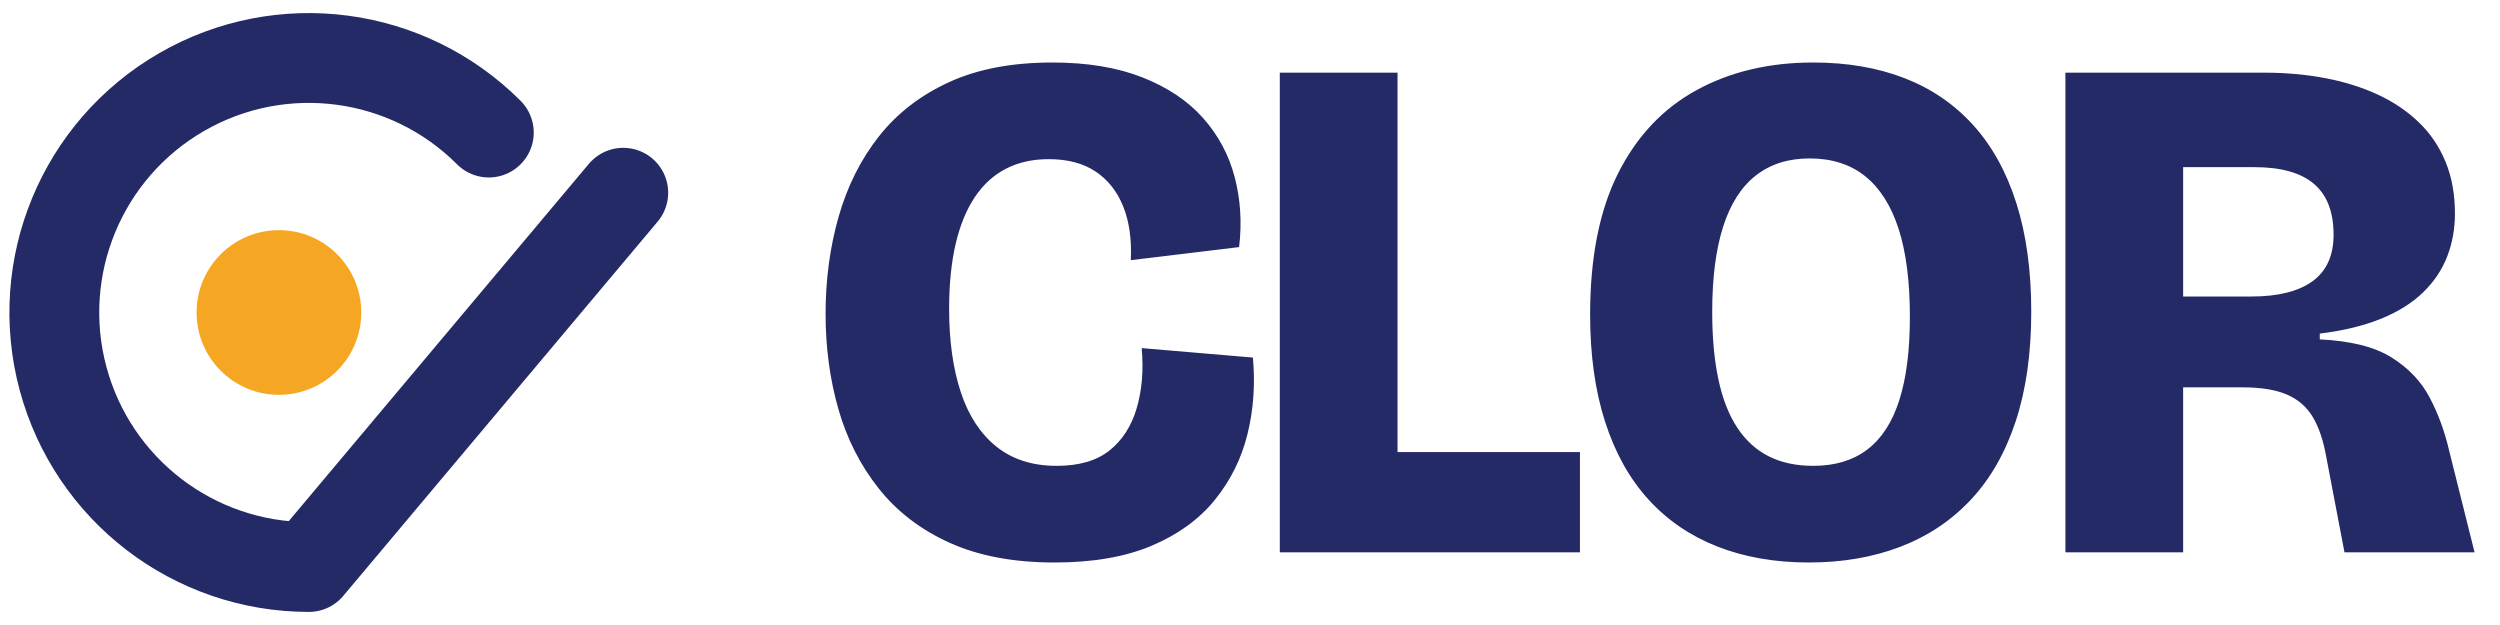
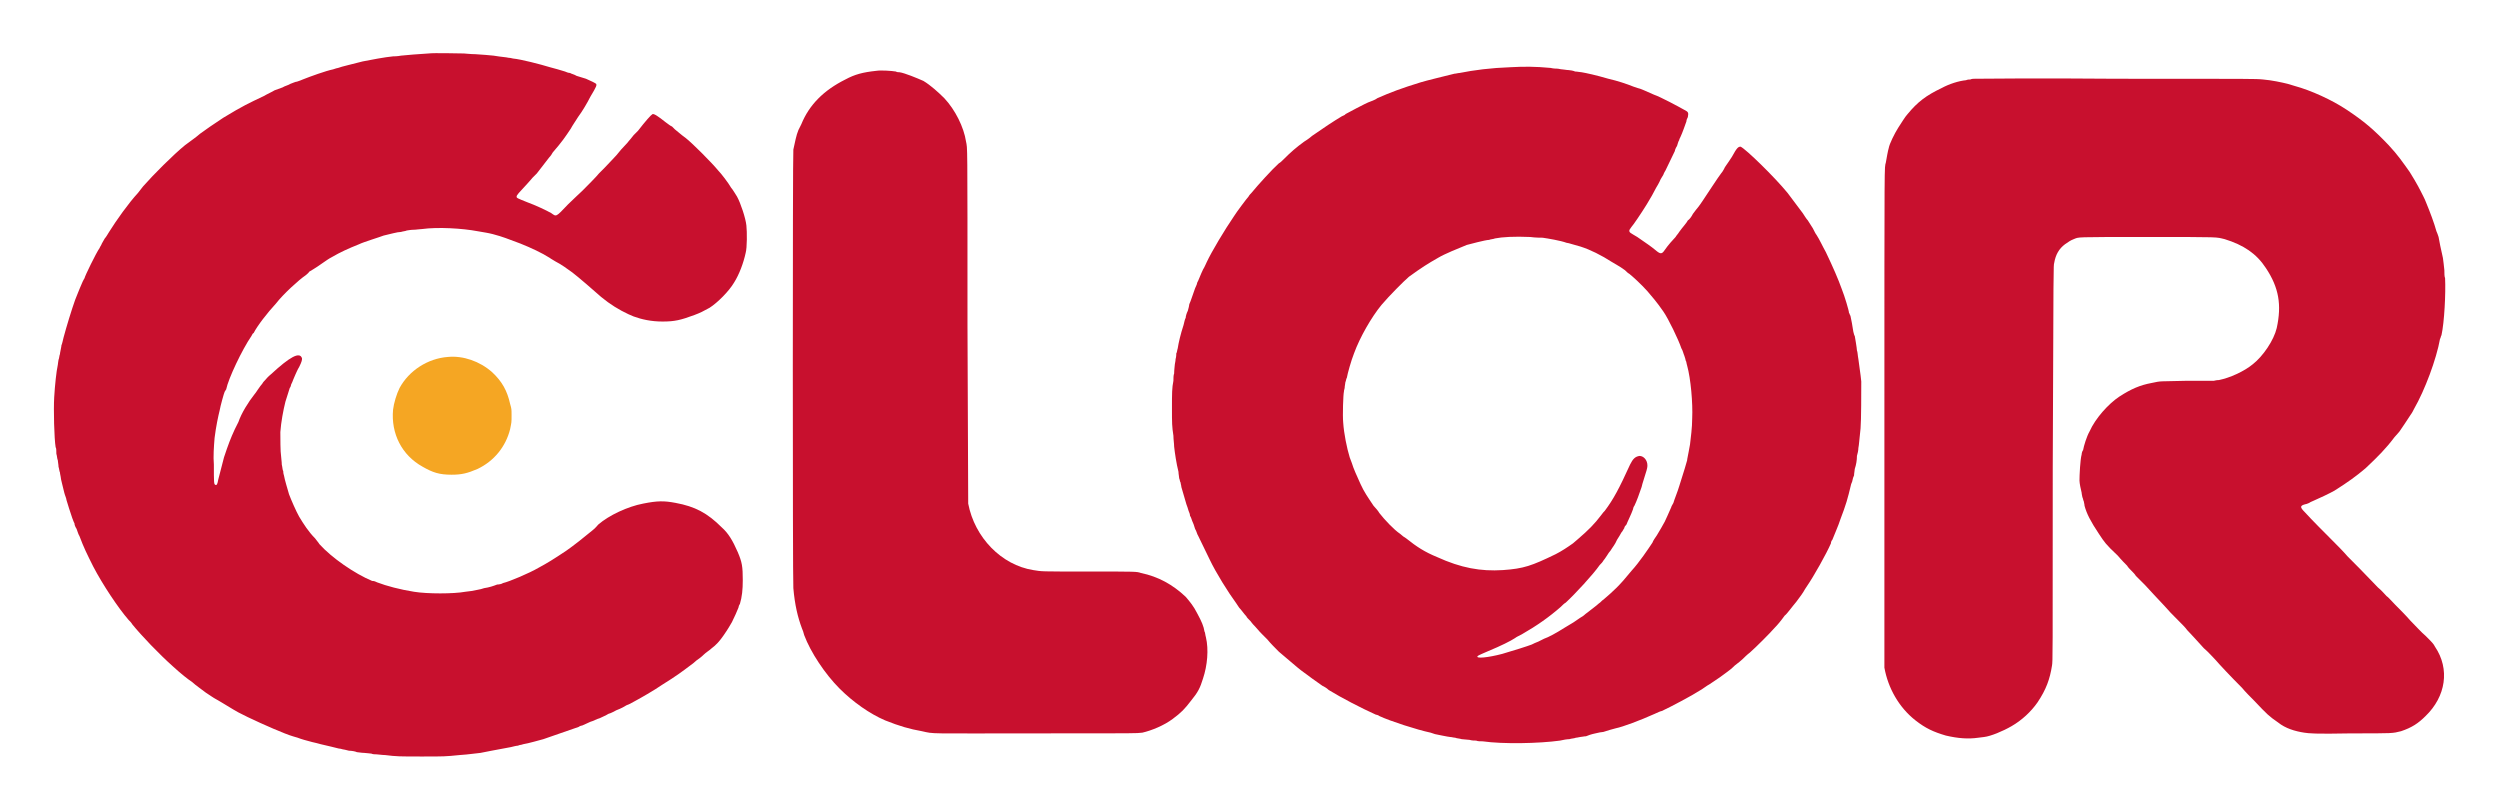
- <svg xmlns="http://www.w3.org/2000/svg" viewBox="90 -100 3440 860" role="img" aria-label="CLOR">
-   <g transform="translate(0 -185) scale(10.3)">
-     <path d="M74.04 25.96 A34 34 0 1 0 50 84 L92 34" fill="none" stroke="#232A66" stroke-width="12" stroke-linecap="round" stroke-linejoin="round" />
-     <circle cx="46" cy="50" r="11" fill="#F5A623" />
+ <svg xmlns="http://www.w3.org/2000/svg" viewBox="-6 -6 346 112" role="img" aria-label="CLOR">
+   <g fill="#C8102E">
+     <path d="M53.3 1.4c-1.5 .1-2.9 .2-3.8 .3c-.5 .1-1 .1-1.1 .1c-1.1 .1-3.2 .5-4.2 .7c-1.5 .4-2.9 .7-3.4 .9c-.1 0-.4 .1-.7 .2c-1 .2-3.2 1-4.2 1.4c-.2 .1-.5 .2-.8 .3c-.2 0-.6 .2-.9 .3c-.3 .2-.8 .3-1.1 .5c-.3 .1-.8 .3-1.1 .4c-.3 .2-1 .5-1.5 .8c-2.1 1-2.8 1.3-5.6 3c-1.8 1.2-2.1 1.4-3.2 2.2c-.7 .6-.9 .7-2.1 1.6c-1.6 1.3-4.4 4.1-5.8 5.7c-.2 .3-.5 .6-.7 .9c-1.3 1.4-3 3.8-4 5.4c-.2 .3-.4 .7-.6 .9c-.1 .2-.3 .5-.4 .7c-.1 .3-.3 .5-.3 .6c-.5 .7-2.1 4-2.1 4.2c0 0-.2 .3-.4 .8c-.2 .4-.4 1-.5 1.2c-.1 .3-.3 .7-.4 1c-.5 1.4-1.2 3.7-1.6 5.2c-.1 .4-.2 .9-.3 1.1c0 .2-.1 .5-.1 .6c0 .1-.1 .4-.1 .6c-.1 .2-.1 .6-.2 .8c0 .1-.1 .5-.1 .7c-.2 .9-.4 2.8-.5 4.5c-.1 1.7 0 5.7 .2 6.9c.1 .1 .1 .5 .1 .9c.1 .3 .1 .7 .2 .9c0 .2 .1 .6 .1 .9c.1 .3 .1 .6 .2 .8c0 .2 .1 .5 .1 .6c0 .3 .3 1.3 .5 2.2c.1 .4 .3 .8 .3 1c.1 .4 .6 1.9 .8 2.5c.1 .2 .2 .6 .3 .7c0 .2 .1 .5 .3 .8c.1 .2 .2 .7 .4 1c.6 1.6 1 2.4 1.9 4.2c1.3 2.5 3.5 5.8 4.9 7.4c.2 .2 .4 .4 .5 .6c1.3 1.6 3.7 4.1 5.6 5.8c1.2 1.1 2.1 1.8 2.7 2.2c.2 .2 .6 .5 1 .8c.5 .4 1.2 .9 2 1.4c.4 .2 2.2 1.3 2.7 1.6c.2 .1 .5 .3 .7 .4c1.3 .7 4.6 2.2 6.4 2.9c1 .4 1.5 .5 1.8 .6c.2 .1 .6 .2 .9 .3c.3 .1 .8 .2 1.1 .3c.4 .1 .9 .2 1.2 .3c.9 .2 2.1 .5 2.5 .6c.2 0 .5 .1 .5 .1c.1 0 .5 .1 .9 .2c.4 0 .9 .1 1.1 .2c.2 0 .6 .1 1 .1c.3 0 .8 .1 1 .1c.2 .1 .5 .1 .7 .1c.2 0 .8 .1 1.2 .1c1.6 .2 2 .2 5.1 .2c3.1 0 3.2 0 5.2-.2c1.5-.1 1.8-.2 2.9-.3c1-.2 1.5-.3 4.2-.8c.4-.1 .8-.2 1-.2c.1-.1 .5-.1 .7-.2c.7-.1 2.4-.6 2.8-.7c.8-.3 4.1-1.4 4.9-1.7c.1-.1 .4-.2 .5-.2c.2-.1 .7-.3 1.1-.5c.4-.1 .9-.4 1.3-.5c.4-.2 .9-.4 1.2-.6c.4-.1 .9-.4 1.1-.5c.3-.1 .7-.3 .9-.4c.3-.2 .7-.4 1-.5c1.5-.8 3.4-1.9 4.4-2.6c2.1-1.3 3-2 3.8-2.6c.3-.2 .8-.6 1-.8c.3-.2 .7-.5 1-.8c.3-.3 .8-.6 1-.8c.8-.6 1.2-1.1 1.7-1.8c.7-1 .9-1.4 1.2-1.9c.3-.6 .8-1.7 .9-2c0-.1 .1-.4 .2-.5c.3-1 .4-2 .4-3.3c0-1.9-.1-2.5-.7-3.9c-.7-1.6-1.3-2.6-2.2-3.4c-2-2-3.7-2.9-6.4-3.4c-1.6-.3-2.5-.3-4.5 .1c-2.1 .4-4.7 1.6-6.2 2.9c-.1 .1-.4 .5-.8 .8c-1.2 1-2.6 2.1-3.6 2.8c-1.8 1.2-2.6 1.7-3.9 2.4c-1.2 .7-4 1.9-4.9 2.1c-.1 .1-.5 .2-.8 .2c-.5 .2-1.1 .4-1.8 .5c-.5 .2-1.4 .3-1.8 .4c-.2 0-.6 .1-.8 .1c-1.6 .3-5.3 .3-7.1 0c-1.9-.3-3.8-.8-5.1-1.3c-.2-.1-.4-.2-.7-.2c-2.4-1-5.6-3.2-7.3-5.1c-.1-.2-.4-.5-.6-.8c-.9-.9-1.6-2-2.2-3c-.4-.7-1.1-2.3-1.4-3.1c-.2-.7-.6-2-.7-2.6c-.1-.3-.1-.5-.1-.6c-.1-.1-.1-.5-.2-.9c0-.4-.1-1-.1-1.2c-.1-.5-.1-2.6-.1-3.3c.1-1.4 .4-3 .7-4.2c.4-1.3 .5-1.6 .6-1.9c.1-.1 .2-.4 .2-.5c.1-.2 .2-.4 .3-.7c.1-.2 .2-.5 .3-.7c.1-.2 .3-.7 .5-1c.4-.8 .4-1 .4-1.2c-.3-1-1.7-.2-4.3 2.2c-.4 .3-.7 .7-.8 .8c-.1 .1-.3 .3-.4 .5c-.1 .1-.4 .5-.6 .8c-.2 .3-.4 .6-.5 .7c-.8 1-1.8 2.6-2.2 3.8c-.1 .2-.3 .6-.5 1c-.6 1.3-.9 2.1-1.5 3.9c-.3 1.2-.6 2.3-.8 3.1c-.1 .6-.2 .8-.4 .7c-.2-.1-.2-.3-.2-2.8c-.1-1.1 0-2.5 .1-3.7c.2-1.6 .5-3 .7-3.8c.1-.6 .6-2.4 .7-2.6c.1-.1 .1-.2 .2-.3c.3-1.5 2.2-5.5 3.5-7.4c.1-.2 .2-.4 .3-.4c.5-1 1.9-2.8 3.1-4.1c1-1.3 3.2-3.3 4.1-3.9c.1-.1 .4-.3 .5-.5c.7-.4 1.6-1 2-1.3c.3-.2 .7-.5 1.1-.7c1.2-.7 2.3-1.2 3.8-1.8c.6-.3 2.9-1 3.4-1.2c.9-.2 1.9-.5 2.4-.5c.3-.1 .6-.1 .8-.2c.1 0 .5-.1 .9-.1c.4 0 .9-.1 1.2-.1c2.2-.3 5.6-.1 7.7 .3c1.1 .2 1.3 .2 2.1 .4c1.5 .4 1.9 .6 3.8 1.3c1.5 .6 3 1.3 4.1 2c.1 .1 .5 .3 .8 .5c.8 .4 1.6 1 2.3 1.5c.8 .6 3.1 2.6 4 3.4c1.2 1 2.5 1.8 3.8 2.4c.2 .1 .5 .2 .7 .3c1.1 .4 2.4 .7 4 .7c1.7 0 2.5-.2 4.4-.9c.8-.3 1.2-.5 2.1-1c1.1-.7 2.7-2.3 3.4-3.5c.7-1.1 1.3-2.7 1.6-4.1c.2-.7 .2-2.9 .1-3.8c-.1-1-.8-3.1-1.3-4c-.2-.3-.6-1-.8-1.2c-.4-.7-1.4-2-1.8-2.4c-.9-1.1-3.6-3.8-4.5-4.5c-.7-.5-1.1-.9-1.5-1.2c-.1-.1-.3-.3-.4-.4c-.1 0-.5-.3-.9-.6c-1-.8-1.6-1.2-1.8-1.1c-.2 .1-1 1-2 2.3c-.2 .2-.5 .5-.6 .6c-.1 .1-.3 .4-.4 .5c-.2 .2-.4 .5-.5 .6c-.5 .5-1.2 1.3-1.5 1.7c-.4 .4-1 1.1-1.7 1.8c-.3 .3-.6 .6-.7 .7c-.3 .4-1.8 1.9-2.3 2.4c-.3 .3-1.2 1.1-2 1.9c-1.7 1.8-1.6 1.7-2.3 1.2c-.7-.4-2.2-1.1-3.3-1.5c-1.5-.6-1.5-.6-1.5-.8c0-.2 .3-.5 1.5-1.8c.3-.3 .6-.7 .7-.8c.2-.2 .4-.4 .6-.6c.3-.4 1-1.3 1.7-2.2c.2-.2 .4-.5 .5-.7c1.3-1.5 1.7-2.1 2.5-3.3c.2-.4 .7-1.1 1-1.6c.6-.8 1.3-2 1.7-2.8c.9-1.5 .9-1.6 .8-1.8c-.1-.1-.7-.4-1.4-.7c-.4-.1-.9-.3-1.3-.4c-.3-.2-.8-.3-.9-.4c-.2 0-.5-.1-.7-.2c-.3-.1-.7-.2-1-.3c-.3-.1-.8-.2-1.1-.3c-1.3-.4-4-1.1-5.1-1.2c-.1 0-.3-.1-.6-.1c-.4-.1-.9-.1-2.1-.3c-.9-.1-1.2-.1-2.5-.2c-.7 0-1.4-.1-1.6-.1c-.7 0-4.1-.1-4.9 0z" />
+     <path d="M115.3 3.8c-1.9 .2-3 .5-4.3 1.2c-3 1.5-5 3.5-6.1 6.2c-.1 .2-.3 .6-.4 .8c-.3 .7-.5 1.8-.7 2.7c-.1 .7-.1 59.7 0 60.7c.2 2.3 .6 4 1.2 5.6c.1 .2 .2 .5 .3 .9c.9 2.4 2.9 5.4 4.9 7.4c1.9 1.9 4.2 3.5 6.3 4.4c2 .8 3.4 1.2 5.1 1.5c1.8 .4 .4 .3 15.7 .3c14.8 0 13.7 0 14.8-.1c1.3-.3 3-1 4.2-1.9c1.2-.9 1.6-1.3 2.6-2.6c.9-1.1 1.2-1.7 1.6-3c.6-1.8 .8-4 .4-5.7c-.1-.3-.1-.7-.2-.8c-.1-.7-.4-1.4-1-2.5c-.5-1-1-1.6-1.6-2.3c-1.8-1.7-3.8-2.8-6.2-3.3c-.6-.2-.6-.2-7.1-.2c-7.1 0-6.5 0-7.8-.2c-4.4-.7-8.1-4.5-9-9.2c0-.5 0-.5-.1-24.7c0-26.3 0-24.3-.2-25.4c-.3-2-1.5-4.4-3-6c-.8-.8-1.9-1.8-2.9-2.4c-.9-.4-2.6-1.1-3.3-1.2c-.1 0-.4 0-.5-.1c-.6-.1-2.1-.2-2.7-.1z" />
+     <path d="M203.1 3.3c-2.8 .1-5.1 .4-7.1 .8c-.2 0-.5 .1-.7 .1c-.8 .2-4.1 1-4.7 1.2c-2.6 .8-4.2 1.4-6 2.2c-.1 .1-.5 .3-.8 .4c-.6 .2-1.3 .6-2.1 1c-1.1 .6-1.5 .8-1.5 .8c0 .1-.3 .2-.5 .3c-.8 .5-1 .6-1.9 1.2c-.9 .6-1.6 1.1-2.2 1.5c-.1 .1-.6 .5-1.1 .8c-1.1 .8-1.8 1.4-2.9 2.5c-.2 .2-.4 .4-.6 .5c-.9 .8-2.9 3-3.8 4.1c-.1 .1-.3 .3-.4 .5c-.2 .2-1.7 2.2-2 2.7c-1.3 1.9-3.1 4.9-3.8 6.4c-.1 .2-.3 .7-.5 1c-.3 .6-.7 1.7-.8 1.8c0 .1-.1 .4-.3 .8c-.3 .8-.6 1.8-.8 2.2c0 .1-.1 .6-.2 .9c-.2 .4-.3 .8-.3 1c-.1 .1-.2 .6-.3 1c-.4 1.2-.7 2.5-.8 3.2c-.1 .3-.1 .6-.2 .7c0 .1 0 .5-.1 .8c0 .3-.1 .6-.1 .7c0 .1-.1 .8-.1 1.3c-.1 .2-.1 .7-.1 1c-.2 1-.2 1.7-.2 3.8c0 2.1 0 2.5 .2 3.8c0 .5 .1 1.1 .1 1.5c.1 .9 .3 2.3 .6 3.5c0 .3 .1 .7 .1 .9c.1 .2 .1 .5 .2 .6c0 .2 .1 .4 .1 .6c.1 .3 .5 1.7 .7 2.4c.1 .2 .2 .6 .3 .9c.1 .2 .2 .5 .2 .7c.1 .1 .2 .4 .3 .7c.1 .2 .3 .7 .4 1.1c.2 .3 .3 .8 .4 .9c.3 .6 1.2 2.5 1.6 3.3c.9 1.9 2.6 4.6 3.7 6.1c.1 .2 .3 .4 .4 .6c.3 .3 .7 .9 1 1.2c0 .1 .3 .4 .6 .7c.2 .3 .5 .6 .6 .7c.6 .7 .8 .9 1 1.1c.2 .2 .5 .5 .7 .7c.4 .5 1.1 1.2 1.6 1.7c1.2 1 2.8 2.4 3.1 2.6c.8 .6 2.3 1.7 2.9 2.1c.2 .1 .6 .3 .9 .6c1.8 1.1 4.5 2.5 6.5 3.4c.1 0 .4 .1 .5 .2c1.5 .7 5.2 1.9 7.1 2.3c.3 .1 .6 .2 .6 .2c0 0 1.9 .4 2.1 .4c.2 0 .5 .1 .7 .1c.2 .1 .6 .1 .9 .2c.3 0 .8 .1 1.1 .1c.3 .1 .7 .1 .9 .1c.2 .1 .6 .1 .9 .1c2.8 .4 7.8 .3 10.7-.1c.4-.1 1-.2 1.3-.2c.3-.1 .7-.1 .9-.2c.2 0 .5-.1 .6-.1c.2 0 .5-.1 .8-.1c.2-.1 .8-.3 1.3-.4c.4-.1 .9-.2 1.1-.2c.6-.2 1.3-.4 1.7-.5c1-.2 3.4-1.1 5.4-2c.4-.2 .9-.4 1-.4c1.1-.5 4.3-2.2 5.2-2.8c.4-.2 1-.7 1.4-.9c1.2-.8 1.8-1.2 2.3-1.6c.3-.2 .8-.6 1.2-1c.4-.3 .9-.7 1.1-.9c.2-.2 .6-.6 1-.9c.8-.7 2.8-2.7 3.4-3.4c.4-.4 .9-1 1.4-1.7c.3-.2 1-1.2 1.6-1.9c.2-.3 .7-.9 1-1.4c.1-.2 .3-.5 .5-.8c.9-1.3 2.7-4.5 3.3-5.9c0-.2 .1-.4 .2-.5c.1-.3 .9-2.1 1.1-2.8c.8-2.1 1-2.8 1.5-4.9c.1-.2 .2-.5 .2-.6c0-.1 .1-.4 .2-.6c0-.3 .1-.7 .1-.9c.2-.6 .3-1.2 .3-1.8c.1-.3 .2-.8 .2-1.1c.1-.5 .1-.9 .3-2.7c.1-1 .1-5.4 .1-6.5c-.1-1.1-.3-2.2-.4-3.1c-.1-.5-.1-1-.2-1.2c0-.3-.3-2-.3-2c-.1-.1-.1-.3-.2-.6c-.1-.7-.3-1.8-.4-2.2c-.1-.1-.1-.3-.2-.4c0-.3-.6-2.3-1-3.3c-.5-1.4-1.2-3-2.2-5.1c-.4-.7-.9-1.8-1.3-2.4c-.1-.1-.3-.5-.5-.9c-.2-.3-.5-.8-.7-1.1c-.2-.2-.5-.7-.7-1c-.5-.7-1.6-2.1-2.1-2.8c-1.8-2.2-5.8-6.1-6.5-6.4c-.3 0-.5 .1-1.2 1.4c-.7 1.1-1 1.4-1.1 1.7c-.1 .2-.3 .5-.4 .6c-.1 .1-.7 1-1.3 1.9c-1.2 1.8-1.5 2.3-1.9 2.8c-.1 .1-.4 .5-.7 .9c-.2 .4-.5 .8-.7 .9c-.2 .4-.7 .9-1.2 1.6c-.1 .2-.4 .5-.5 .7c-.3 .3-1.1 1.2-1.5 1.8c-.4 .6-.6 .6-1.3 0c-.6-.5-1.2-.9-2.5-1.8c-1-.6-1.1-.6-1.1-.9c0-.1 .1-.2 .3-.5c.2-.2 1.3-1.8 2.1-3.1c.6-1 .9-1.5 1.3-2.3c.2-.3 .4-.7 .5-.9c.1-.3 .4-.7 .5-.9c.1-.3 .3-.6 .3-.6c.1-.2 .9-1.9 1.3-2.7c0-.1 .1-.4 .3-.7c.1-.3 .2-.7 .3-.8c0-.1 .1-.3 .2-.5c.2-.4 .7-1.8 .8-2.1c0-.2 .1-.4 .2-.6c.1-.6 .1-.7-.5-1c-.7-.4-3.3-1.8-4.2-2.1c-.9-.4-2-.9-2.2-.9c0 0-.3-.1-.6-.2c-1-.4-2.2-.8-3.5-1.1c-1.7-.5-3.1-.8-3.7-.9c-.2 0-.6-.1-.9-.1c-.2-.1-.7-.2-.9-.2c-.3 0-.7-.1-.9-.1c-.2 0-.5-.1-.7-.1c-.1 0-.5 0-.9-.1c-2.1-.2-3.7-.2-5.5-.1zM205.8 26.8c.7 .1 1.5 .1 1.7 .1c.7 .1 2.5 .4 3.3 .7c.1 0 .5 .1 .8 .2c1.6 .4 2.8 .9 4.4 1.8c1.6 1 2.1 1.2 2.9 1.8c.2 .2 .4 .4 .6 .5c.5 .4 1.6 1.4 2.5 2.4c.6 .7 1.3 1.5 2.2 2.8c.7 1 2.1 3.9 2.5 5.1c.2 .3 .3 .8 .4 1c.1 .3 .2 .6 .2 .7c.1 .1 .1 .4 .2 .7c.5 1.8 .8 5.2 .7 7.3c0 1.3-.2 2.7-.3 3.6c-.1 .7-.3 1.5-.3 1.6c0 .1-.1 .4-.1 .6c-.2 .7-.3 1.1-1.1 3.6c-.2 .7-.7 1.9-.8 2.3c-.1 .2-.3 .5-.3 .6c-.5 1.1-.6 1.4-.9 2c-.4 .7-.6 1.1-1.1 1.9c-.2 .3-.5 .7-.6 1c-.6 .9-1.8 2.7-2.9 3.9c-1.7 2.1-2.5 2.8-3.9 4c-.2 .1-.4 .4-.6 .5c-.3 .3-1.4 1.1-1.9 1.5c-.2 .2-.5 .4-.7 .5c-.7 .5-1 .7-2.2 1.4c-1.1 .7-2.2 1.3-2.8 1.5c-.2 .1-.6 .3-.8 .4c-.3 .1-.7 .3-.9 .4c-.5 .2-2.7 .9-4.1 1.3c-1.9 .5-3.7 .7-3.4 .3c.1-.1 .8-.4 1.5-.7c1.7-.7 3.1-1.4 3.7-1.8c.1-.1 .5-.3 .9-.5c2.1-1.2 3.8-2.4 5.4-3.8c.2-.2 .5-.5 .7-.6c1.3-1.2 3.8-3.9 4.7-5.2c.2-.2 .4-.4 .5-.6c.1-.1 .3-.4 .5-.7c.1-.2 .4-.6 .5-.7c.3-.5 .6-.8 .9-1.5c.2-.3 .5-.8 .6-1c.2-.2 .3-.5 .4-.6c0-.2 .2-.4 .3-.5c.1-.3 .7-1.5 .9-2.1c0-.1 .1-.4 .2-.5c.3-.6 .7-1.7 1-2.6c.1-.5 .4-1.3 .5-1.7c.3-.9 .3-1.1 .3-1.3c0-.7-.5-1.3-1.1-1.3c-.6 .1-.9 .4-1.3 1.2c-1.5 3.3-2.3 4.8-3.5 6.4c-.1 .1-.3 .3-.5 .6c-.9 1.2-1.8 2.1-3.2 3.3c-.2 .2-.5 .4-.7 .6c-.7 .5-1.6 1.1-2.4 1.5c-3.3 1.6-4.4 2-7.3 2.2c-3.1 .2-5.8-.3-9.1-1.8c-1.7-.7-2.8-1.4-4.3-2.6c-.2-.1-.6-.4-.8-.6c-.9-.6-2.2-2-2.9-2.9c-.1-.2-.5-.7-.8-1c-.8-1.2-1.3-1.9-1.8-3c-.5-1.1-1-2.2-1.2-2.9c-.1-.2-.2-.6-.3-.8c-.4-1.3-.8-3.3-.9-4.8c-.1-1 0-3.9 .1-4.3c0 0 0-.2 .1-.5c0-.3 .1-.6 .1-.8c.1-.2 .1-.5 .2-.6c.1-.6 .6-2.4 1-3.4c.8-2.2 2.4-5 3.8-6.7c1.1-1.3 3.1-3.3 3.8-3.9c1.8-1.3 2.6-1.8 4-2.6c1-.6 2.8-1.3 4-1.8c.4-.1 2.6-.7 3.1-.7c.2-.1 .6-.1 .8-.2c1-.2 2.7-.3 4.9-.2z" />
+     <path d="M267.3 4.9c-.2 0-.4 0-.6 .1c-.1 0-.4 0-.6 .1c-1 .1-2.3 .5-3.4 1.1c-2.1 1-3.3 1.9-4.7 3.6c-.3 .3-.9 1.3-1.3 1.9c-.5 .8-1.2 2.2-1.3 2.8c-.1 .3-.3 1.4-.4 2c-.2 .9-.2-1.9-.2 35.4c0 31.2 0 34.1 0 34.5c.5 2.8 2 5.5 4.3 7.3c1.4 1.1 2.5 1.6 4.2 2.1c1.7 .4 3.1 .5 4.5 .3c.2 0 .6-.1 .8-.1c.9-.1 2.6-.8 3.8-1.5c1.4-.8 2.7-2 3.6-3.3c1.2-1.8 1.7-3.2 2-5.1c.1-.7 .1-.7 .1-27.4c.1-28.6 .1-27.9 .2-28.3c.2-1.2 .7-2 1.5-2.6c.6-.4 .7-.5 1.2-.7c.8-.3-.2-.3 10.2-.3c10.4 0 9.4 0 10.7 .3c2.6 .8 4.4 2 5.7 4c1.8 2.7 2.2 5.1 1.5 8.3c-.4 1.7-1.9 3.9-3.3 5c-1.2 1-3.2 1.9-4.7 2.2c-.4 0-.6 .1-.7 .1c0 0-1.7 0-3.7 0c-4 .1-3.5 0-4.9 .3c-1.6 .3-2.8 .8-4.5 1.9c-1.5 1-3.3 3-4.1 4.8c-.4 .7-.8 2-.9 2.6c-.1 .1-.2 .4-.2 .6c-.2 .7-.3 2.9-.3 3.6c0 .4 .2 1.3 .3 1.7c0 .2 .1 .5 .1 .6c.1 .2 .1 .4 .2 .6c0 .1 .1 .4 .1 .6c.3 1.1 .8 2.1 2 3.9c.8 1.2 .9 1.4 2.6 3c.5 .6 1.1 1.2 1.3 1.4c.1 .2 .4 .5 .6 .7c.2 .2 .5 .5 .6 .7c.2 .2 .8 .8 1.3 1.3c.9 1 1.4 1.5 2.7 2.9c.6 .7 1 1.1 1.9 2c.5 .5 1 1 1.2 1.3c.6 .6 1.1 1.2 2.3 2.5c.6 .5 1.3 1.3 1.6 1.6c.6 .7 2.2 2.4 3.7 3.9c.4 .5 1.2 1.3 1.7 1.8c1.8 1.9 2 2.1 3.3 3c1 .8 2.3 1.2 3.6 1.4c.7 .1 1.4 .2 6.5 .1c5.9 0 5.7 0 6.9-.3c1.5-.5 2.4-1.1 3.4-2.1c2.8-2.7 3.4-6.5 1.3-9.6c-.2-.4-.4-.6-1.3-1.5c-.5-.4-1.4-1.4-2.1-2.1c-.6-.7-1.6-1.7-2.1-2.2c-.5-.5-1-1.1-1.2-1.2c-.2-.2-.7-.8-1.2-1.2c-1.9-2-3.2-3.3-4.2-4.3c-.6-.7-1.5-1.6-2.1-2.2c-1-1-2.9-2.9-3.8-3.9c-.7-.7-.7-.9 0-1.1c.1 0 .4-.1 .6-.2c.1-.1 .4-.2 .6-.3c.5-.2 2.4-1.1 2.9-1.4c1.9-1.2 3-2 4.3-3.1c1.7-1.6 2.8-2.7 4-4.3c.3-.3 .6-.7 .7-.8c.2-.3 1.3-1.9 1.6-2.4c.1-.1 .3-.5 .4-.7c1.5-2.6 3.1-6.9 3.6-9.7c.1-.1 .1-.4 .2-.5c.4-1.8 .6-5.8 .5-7.9c-.1-.2-.1-.7-.1-1.1c-.1-.8-.1-1.1-.2-1.7c-.3-1.3-.5-2.3-.6-2.9c-.1-.3-.2-.6-.3-.8c-.3-1.1-.9-2.7-1.4-3.9c-.1-.3-.3-.7-.4-.9c-.5-1-.9-1.8-1.9-3.4c-1-1.4-1.6-2.3-2.9-3.7c-2.1-2.2-3.4-3.3-5.8-4.9c-2.1-1.4-5-2.7-7.2-3.3c-.3-.1-.7-.2-1-.3c-.8-.2-2.2-.5-3.4-.6c-1.1-.1-1.1-.1-20.3-.1c-10.6-.1-19.4 0-19.6 0z" />
  </g>
-   <path transform="translate(1200 0)" fill="#232A66" d="M341 674Q257 674 197.0 647.0Q137 620 99.0 572.0Q61 524 43.5 462.5Q26 401 26 332Q26 261 44.0 198.0Q62 135 99.5 87.5Q137 40 196.0 13.0Q255 -14 338 -14Q410 -14 462.0 6.5Q514 27 545.5 62.5Q577 98 589.0 144.0Q601 190 595 240L446 258Q448 215 435.5 184.0Q423 153 397.5 136.0Q372 119 333 119Q300 119 274.5 132.0Q249 145 231.5 171.0Q214 197 205.0 235.5Q196 274 196 325Q196 391 212.0 439.5Q228 488 261.0 514.5Q294 541 344 541Q390 541 416.5 520.0Q443 499 454.0 462.0Q465 425 461 379L614 392Q619 447 606.5 497.5Q594 548 561.5 588.0Q529 628 474.5 651.0Q420 674 341 674Z M651.0 660V0H813.0V660ZM679.0 660V522H1064.0V660Z M1379.0 674Q1309.0 674 1253.0 652.0Q1197.0 630 1158.0 587.0Q1119.0 544 1098.5 480.0Q1078.0 416 1078.0 333Q1078.0 215 1116.5 138.5Q1155.0 62 1224.5 24.0Q1294.0 -14 1385.0 -14Q1455.0 -14 1510.5 7.5Q1566.0 29 1605.0 72.0Q1644.0 115 1664.5 179.5Q1685.0 244 1685.0 329Q1685.0 415 1663.5 480.0Q1642.0 545 1601.5 588.0Q1561.0 631 1504.5 652.5Q1448.0 674 1379.0 674ZM1385.0 541Q1430.0 541 1459.5 518.5Q1489.0 496 1503.5 450.5Q1518.0 405 1518.0 336Q1518.0 263 1502.5 215.0Q1487.0 167 1456.5 142.5Q1426.0 118 1380.0 118Q1336.0 118 1306.0 141.5Q1276.0 165 1261.0 212.0Q1246.0 259 1246.0 329Q1246.0 382 1254.5 422.0Q1263.0 462 1280.5 488.5Q1298.0 515 1324.0 528.0Q1350.0 541 1385.0 541Z M1732.0 660V0H2006.0Q2050.0 0 2089.5 7.5Q2129.0 15 2161.5 30.0Q2194.0 45 2218.0 68.0Q2242.0 91 2255.0 122.5Q2268.0 154 2268.0 194Q2268.0 225 2257.5 252.5Q2247.0 280 2224.5 302.0Q2202.0 324 2166.5 338.5Q2131.0 353 2082.0 359V367Q2146.0 370 2181.0 392.0Q2216.0 414 2233.5 447.5Q2251.0 481 2260.0 520L2295.0 660H2116.0L2091.0 529Q2085.0 495 2072.5 474.0Q2060.0 453 2037.0 443.0Q2014.0 433 1976.0 433H1894.0V660ZM1894.0 308H1988.0Q2043.0 308 2072.0 287.0Q2101.0 266 2101.0 223Q2101.0 176 2074.0 153.0Q2047.0 130 1992.0 130H1894.0Z" />
+   <path fill="#F5A623" d="M56 43.4c-2.8 .2-5.4 1.9-6.7 4.3c-.4 .8-.8 2.1-.9 3c-.3 3.3 1.2 6.3 4.1 7.9c1.4 .8 2.3 1.1 4 1.1c1.4 0 2.2-.2 3.6-.8c2.3-1.1 3.9-3.1 4.5-5.5c.2-1 .2-.9 .2-1.9c0-.9 0-.9-.2-1.6c-.4-1.8-1.1-3.1-2.5-4.4c-1.7-1.5-4-2.3-6.1-2.1z" />
</svg>
